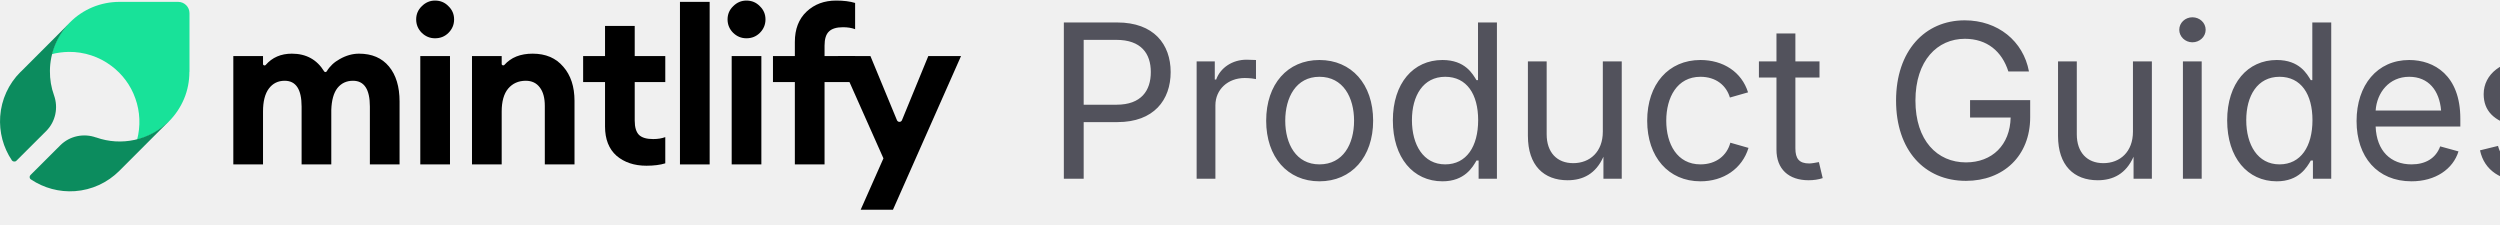
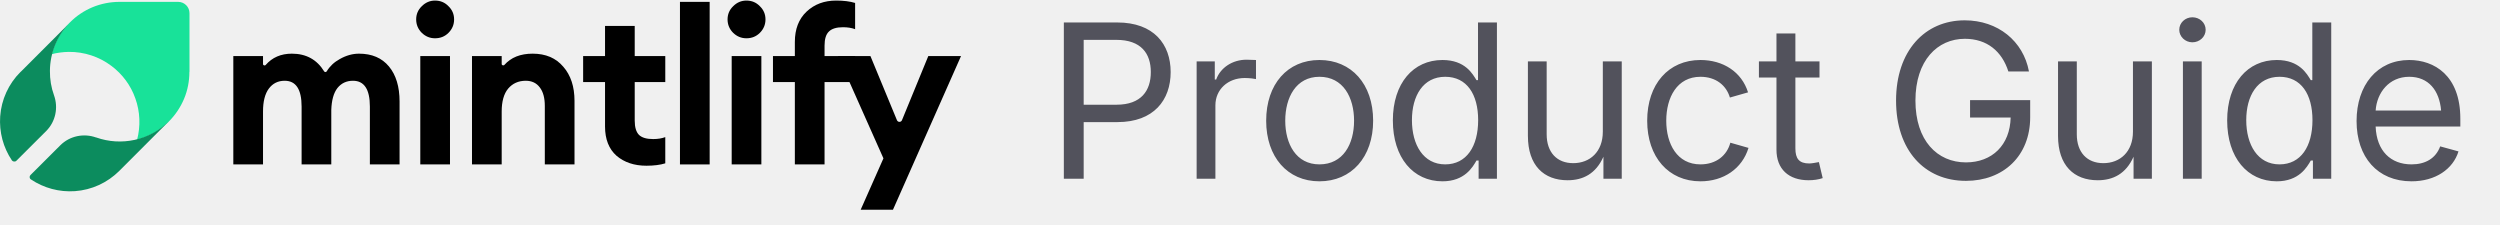
<svg xmlns="http://www.w3.org/2000/svg" width="256" height="23" viewBox="0 0 256 23" fill="none">
  <g clip-path="url(#clip0_10130_19192)">
    <g clip-path="url(#clip1_10130_19192)">
      <path d="M91.44 21.476H88.133L90.464 16.216L85.802 5.74H89.132L91.847 12.307C91.943 12.536 92.268 12.536 92.362 12.306L95.058 5.74H98.409L91.44 21.476Z" fill="#000000" />
      <path d="M81.393 16.837V8.403H79.152V5.74H81.393V4.297C81.393 2.98 81.792 1.944 82.592 1.19C83.391 0.435 84.404 0.058 85.633 0.058C86.387 0.058 87.031 0.139 87.564 0.302V2.988C87.208 2.854 86.794 2.788 86.32 2.788C85.655 2.788 85.174 2.936 84.878 3.232C84.582 3.513 84.434 3.994 84.434 4.674V5.74H87.564V8.403H84.434V16.837H81.393Z" fill="#000000" />
      <path d="M76.433 3.92C75.915 3.92 75.463 3.735 75.079 3.365C74.694 2.98 74.502 2.521 74.502 1.989C74.502 1.456 74.694 1.005 75.079 0.635C75.463 0.25 75.915 0.058 76.433 0.058C76.98 0.058 77.438 0.25 77.809 0.635C78.193 1.005 78.386 1.456 78.386 1.989C78.386 2.521 78.193 2.98 77.809 3.365C77.438 3.735 76.98 3.92 76.433 3.92ZM74.924 16.837V5.74H77.964V16.837H74.924Z" fill="#000000" />
      <path d="M69.628 16.837V0.191H72.669V16.837H69.628Z" fill="#000000" />
      <path d="M66.194 16.97C64.951 16.97 63.93 16.63 63.131 15.949C62.347 15.254 61.955 14.255 61.955 12.953V8.403H59.713V5.74H61.955V2.655H64.995V5.74H68.125V8.403H64.995V12.354C64.995 13.034 65.143 13.523 65.439 13.819C65.735 14.1 66.216 14.24 66.882 14.24C67.355 14.24 67.769 14.174 68.125 14.04V16.726C67.592 16.889 66.948 16.97 66.194 16.97Z" fill="#000000" />
      <path d="M48.332 16.837V5.74H51.373V6.551C51.373 6.688 51.559 6.748 51.65 6.646C52.328 5.879 53.293 5.495 54.546 5.495C55.878 5.495 56.921 5.939 57.676 6.827C58.445 7.7 58.83 8.869 58.83 10.334V16.837H55.789V10.844C55.789 10.03 55.619 9.402 55.279 8.958C54.939 8.499 54.458 8.27 53.836 8.27C53.096 8.27 52.497 8.536 52.038 9.069C51.594 9.601 51.373 10.386 51.373 11.421V16.837H48.332Z" fill="#000000" />
      <path d="M44.547 3.92C44.029 3.92 43.578 3.735 43.193 3.365C42.809 2.98 42.616 2.521 42.616 1.989C42.616 1.456 42.809 1.005 43.193 0.635C43.578 0.25 44.029 0.058 44.547 0.058C45.095 0.058 45.553 0.25 45.923 0.635C46.308 1.005 46.5 1.456 46.5 1.989C46.5 2.521 46.308 2.98 45.923 3.365C45.553 3.735 45.095 3.92 44.547 3.92ZM43.038 16.837V5.74H46.079V16.837H43.038Z" fill="#000000" />
      <path d="M37.875 16.837V10.911C37.875 9.15 37.298 8.27 36.144 8.27C35.478 8.27 34.945 8.521 34.546 9.024C34.161 9.527 33.954 10.275 33.924 11.266V16.837H30.884V10.911C30.884 9.15 30.306 8.27 29.152 8.27C28.472 8.27 27.932 8.536 27.532 9.069C27.133 9.601 26.933 10.386 26.933 11.421V16.837H23.892V5.74H26.933V6.559C26.933 6.695 27.116 6.755 27.206 6.652C27.878 5.881 28.771 5.495 29.885 5.495C31.349 5.495 32.452 6.1 33.193 7.309C33.252 7.404 33.395 7.403 33.454 7.307C33.774 6.78 34.219 6.361 34.79 6.05C35.441 5.68 36.099 5.495 36.765 5.495C38.082 5.495 39.103 5.932 39.828 6.805C40.553 7.678 40.916 8.876 40.916 10.4V16.837H37.875Z" fill="#000000" />
      <path d="M19.403 7.362V1.35C19.403 0.705 18.879 0.191 18.244 0.191H12.235C11.291 0.191 10.357 0.378 9.487 0.733C8.618 1.098 7.824 1.621 7.16 2.295L7.114 2.341C6.235 3.23 5.609 4.333 5.291 5.548C5.861 5.399 6.45 5.324 7.039 5.314C8.609 5.296 10.151 5.801 11.403 6.745C12.534 7.586 13.394 8.746 13.861 10.083C14.347 11.438 14.403 12.916 14.039 14.309C15.244 13.991 16.356 13.364 17.244 12.486L17.291 12.439C17.954 11.775 18.487 10.98 18.851 10.111C19.216 9.241 19.393 8.306 19.393 7.362H19.403Z" fill="#18E299" />
      <path d="M5.112 7.26C5.121 5.416 5.857 3.646 7.151 2.324L2.151 7.326C2.133 7.344 2.114 7.354 2.095 7.372C0.876 8.583 0.14 10.204 0.019 11.918C-0.092 13.52 0.327 15.103 1.22 16.426C1.306 16.552 1.537 16.593 1.667 16.472L4.73 13.417C5.689 12.458 5.987 11.033 5.531 9.757C5.242 8.965 5.103 8.117 5.112 7.26Z" fill="#0C8C5E" />
      <path d="M17.262 12.44C16.303 13.38 15.102 14.032 13.799 14.321C12.486 14.61 11.127 14.526 9.861 14.079C9.861 14.079 9.851 14.079 9.842 14.079C8.567 13.622 7.142 13.921 6.183 14.871L3.12 17.926C2.99 18.056 3.009 18.27 3.167 18.373C4.489 19.258 6.072 19.686 7.673 19.574C9.386 19.453 10.997 18.717 12.216 17.497L12.263 17.451L17.262 12.449V12.44Z" fill="#0C8C5E" />
    </g>
  </g>
-   <text x="107" y="18.3" font-family="Inter, ui-sans-serif, system-ui, -apple-system, BlinkMacSystemFont, sans-serif" font-size="22" font-weight="400" fill="#52525C" letter-spacing="-0.01em">Product Guides</text>
+   <text x="107" y="18.3" font-family="Inter, ui-sans-serif, system-ui, -apple-system, BlinkMacSystemFont, sans-serif" font-size="22" font-weight="400" fill="#52525C" letter-spacing="-0.01em">Product Guide</text>
  <defs>
    <clipPath id="clip0_10130_19192">
      <rect width="98.419" height="21.534" fill="#FFFFFF" />
    </clipPath>
    <clipPath id="clip1_10130_19192">
      <rect width="98.419" height="21.533" fill="#FFFFFF" transform="translate(0 0.000488281)" />
    </clipPath>
  </defs>
</svg>
